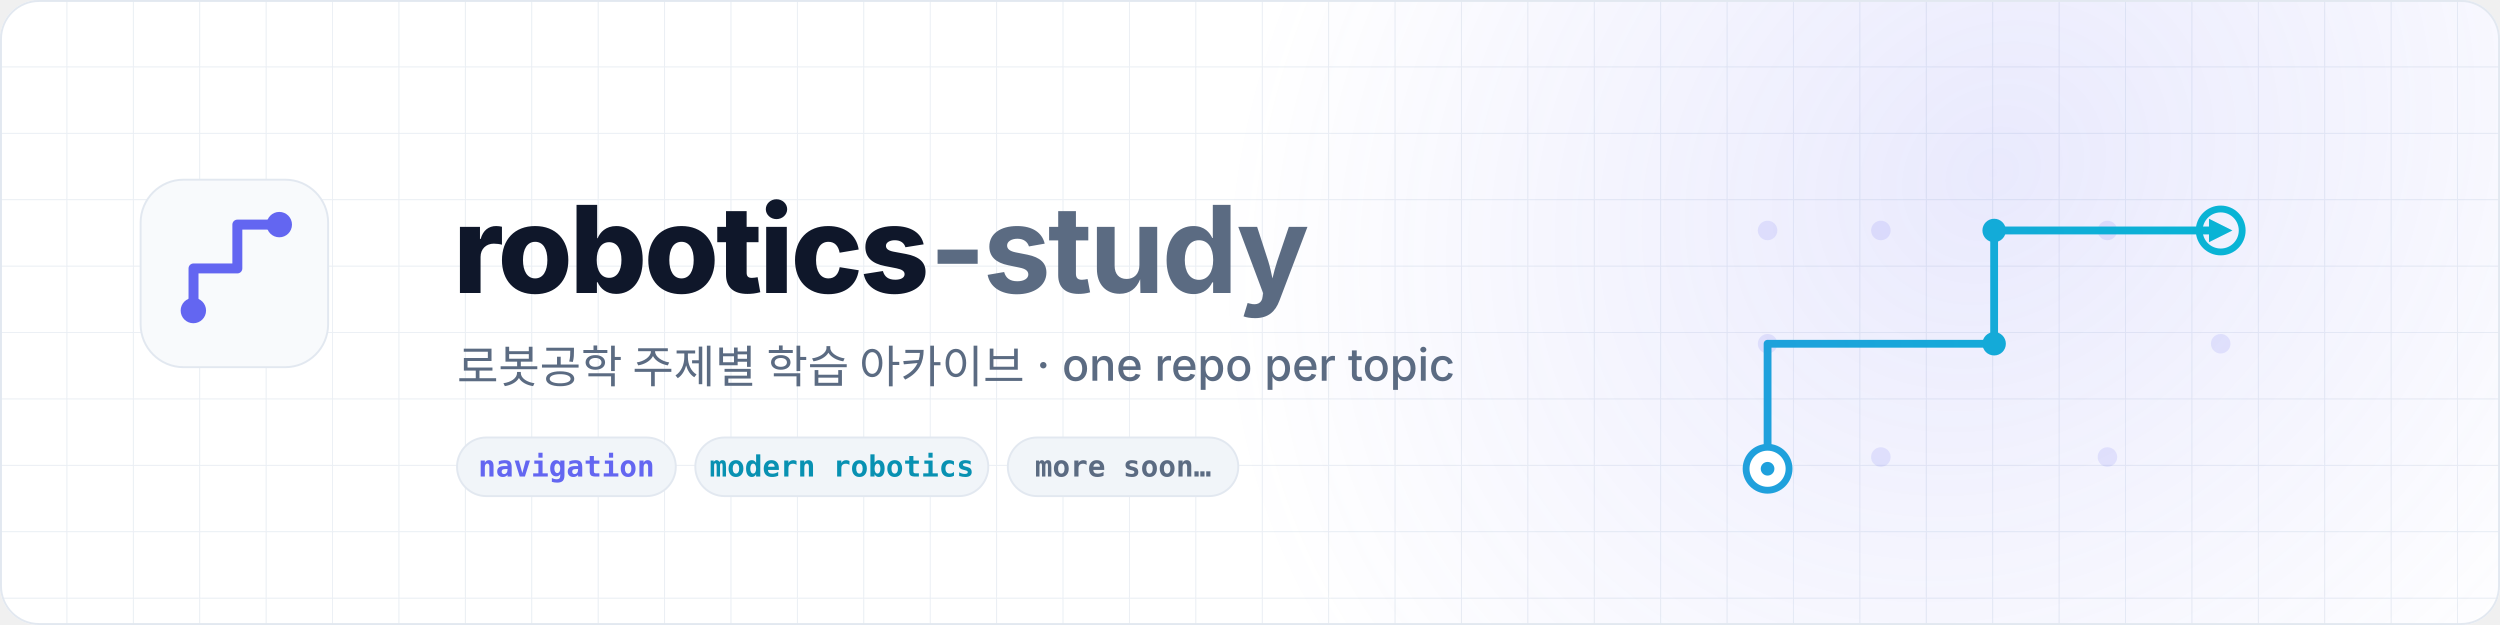
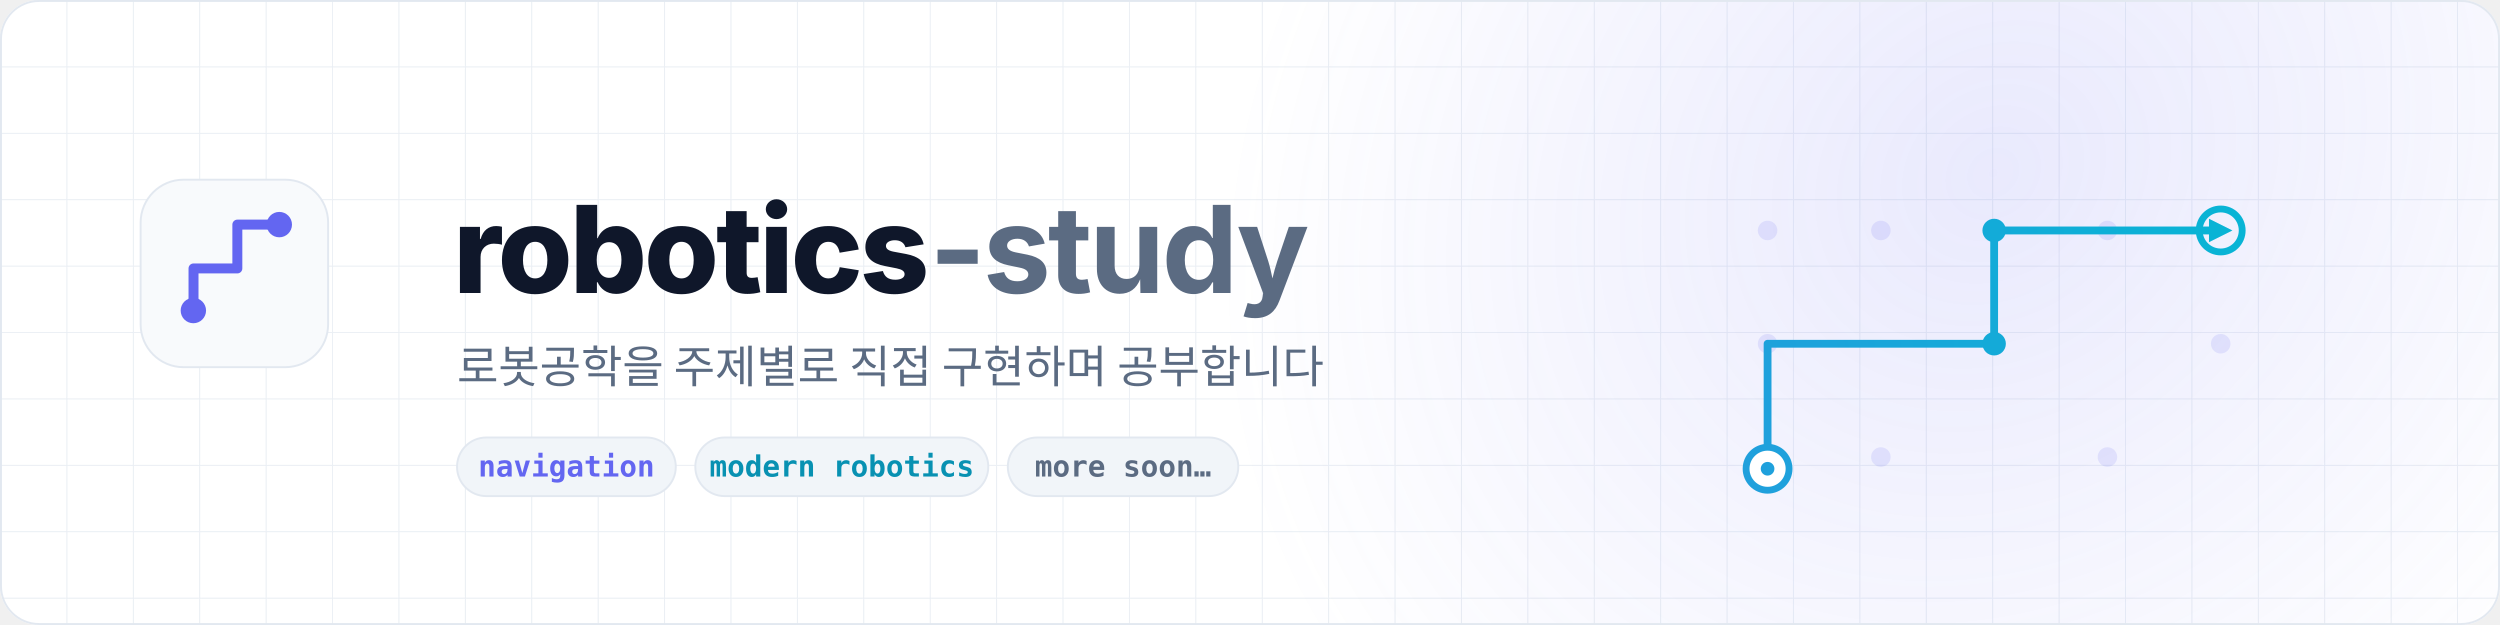
<svg xmlns="http://www.w3.org/2000/svg" width="1280" height="320" viewBox="0 0 1280 320" fill="none" role="img" aria-label="robotics-study — robotics subjects for study">
  <defs>
    <linearGradient id="grad" x1="120" y1="260" x2="1160" y2="60" gradientUnits="userSpaceOnUse">
      <stop stop-color="#6366f1" />
      <stop offset="1" stop-color="#06b6d4" />
    </linearGradient>
    <radialGradient id="glow" cx="0" cy="0" r="1" gradientUnits="userSpaceOnUse" gradientTransform="translate(1020 90) rotate(140) scale(420 360)">
      <stop stop-color="#6366f1" stop-opacity="0.14" />
      <stop offset="1" stop-color="#6366f1" stop-opacity="0" />
    </radialGradient>
    <pattern id="grid" width="34" height="34" patternUnits="userSpaceOnUse">
      <path d="M34 0H0V34" fill="none" stroke="#e2e8f0" stroke-width="1" />
    </pattern>
  </defs>
  <rect width="1280" height="320" rx="20" fill="#ffffff" />
  <rect width="1280" height="320" rx="20" fill="url(#grid)" opacity="0.7" />
  <rect width="1280" height="320" rx="20" fill="url(#glow)" />
  <rect x="0.5" y="0.5" width="1279" height="319" rx="19.5" fill="none" stroke="#e2e8f0" />
  <g>
    <g fill="#6366f1" opacity="0.14">
      <circle cx="905" cy="118" r="5" />
      <circle cx="963" cy="118" r="5" />
      <circle cx="905" cy="176" r="5" />
      <circle cx="1021" cy="176" r="5" />
      <circle cx="1079" cy="118" r="5" />
      <circle cx="1079" cy="234" r="5" />
      <circle cx="963" cy="234" r="5" />
      <circle cx="1137" cy="176" r="5" />
    </g>
    <path d="M905 240 L905 176 L1021 176 L1021 118 L1137 118" fill="none" stroke="url(#grad)" stroke-width="4" stroke-linecap="round" stroke-linejoin="round" />
    <circle cx="905" cy="240" r="11" fill="#ffffff" stroke="url(#grad)" stroke-width="3.5" />
    <circle cx="905" cy="240" r="3.5" fill="url(#grad)" />
    <circle cx="1021" cy="176" r="6" fill="url(#grad)" />
    <circle cx="1021" cy="118" r="6" fill="url(#grad)" />
    <path d="M1131 112 l12 6 -12 6 z" fill="url(#grad)" />
    <circle cx="1137" cy="118" r="11" fill="none" stroke="url(#grad)" stroke-width="3.5" />
  </g>
  <g transform="translate(96 116)">
    <rect x="-24" y="-24" width="96" height="96" rx="22" fill="#f8fafc" stroke="#e2e8f0" />
    <path d="M4 44V22h22V0h22" transform="translate(-1 -1) scale(1.02)" fill="none" stroke="url(#grad)" stroke-width="5" stroke-linecap="round" stroke-linejoin="round" />
    <circle cx="3" cy="43" r="6.5" fill="url(#grad)" />
    <circle cx="47" cy="-1" r="6.5" fill="url(#grad)" />
  </g>
  <text x="232" y="150" font-family="Inter, system-ui, -apple-system, Segoe UI, sans-serif" font-size="62" font-weight="800" letter-spacing="-1.5" fill="#0f172a">robotics<tspan fill="#5b6b82" font-weight="700">-study</tspan>
  </text>
-   <text x="234" y="196" font-family="Inter, system-ui, -apple-system, Segoe UI, sans-serif" font-size="23" font-weight="500" fill="#5b6b82">로봇공학 주제별 학습 아카이브 · one repo per topic</text>
+   <text x="234" y="196" font-family="Inter, system-ui, -apple-system, Segoe UI, sans-serif" font-size="23" font-weight="500" fill="#5b6b82">로봇공학을 주제별로 직접 구현하며 공부합니다</text>
  <g font-family="ui-monospace, SF Mono, Menlo, monospace" font-size="15" font-weight="600">
    <g transform="translate(234 224)">
      <rect width="112" height="30" rx="15" fill="#f1f5f9" stroke="#e2e8f0" />
      <text x="56" y="20" text-anchor="middle" fill="#6366f1">navigation</text>
    </g>
    <g transform="translate(356 224)">
      <rect width="150" height="30" rx="15" fill="#f1f5f9" stroke="#e2e8f0" />
      <text x="75" y="20" text-anchor="middle" fill="#0891b2">modern robotics</text>
    </g>
    <g transform="translate(516 224)">
      <rect width="118" height="30" rx="15" fill="#f1f5f9" stroke="#e2e8f0" />
      <text x="59" y="20" text-anchor="middle" fill="#5b6b82">more soon…</text>
    </g>
  </g>
</svg>
